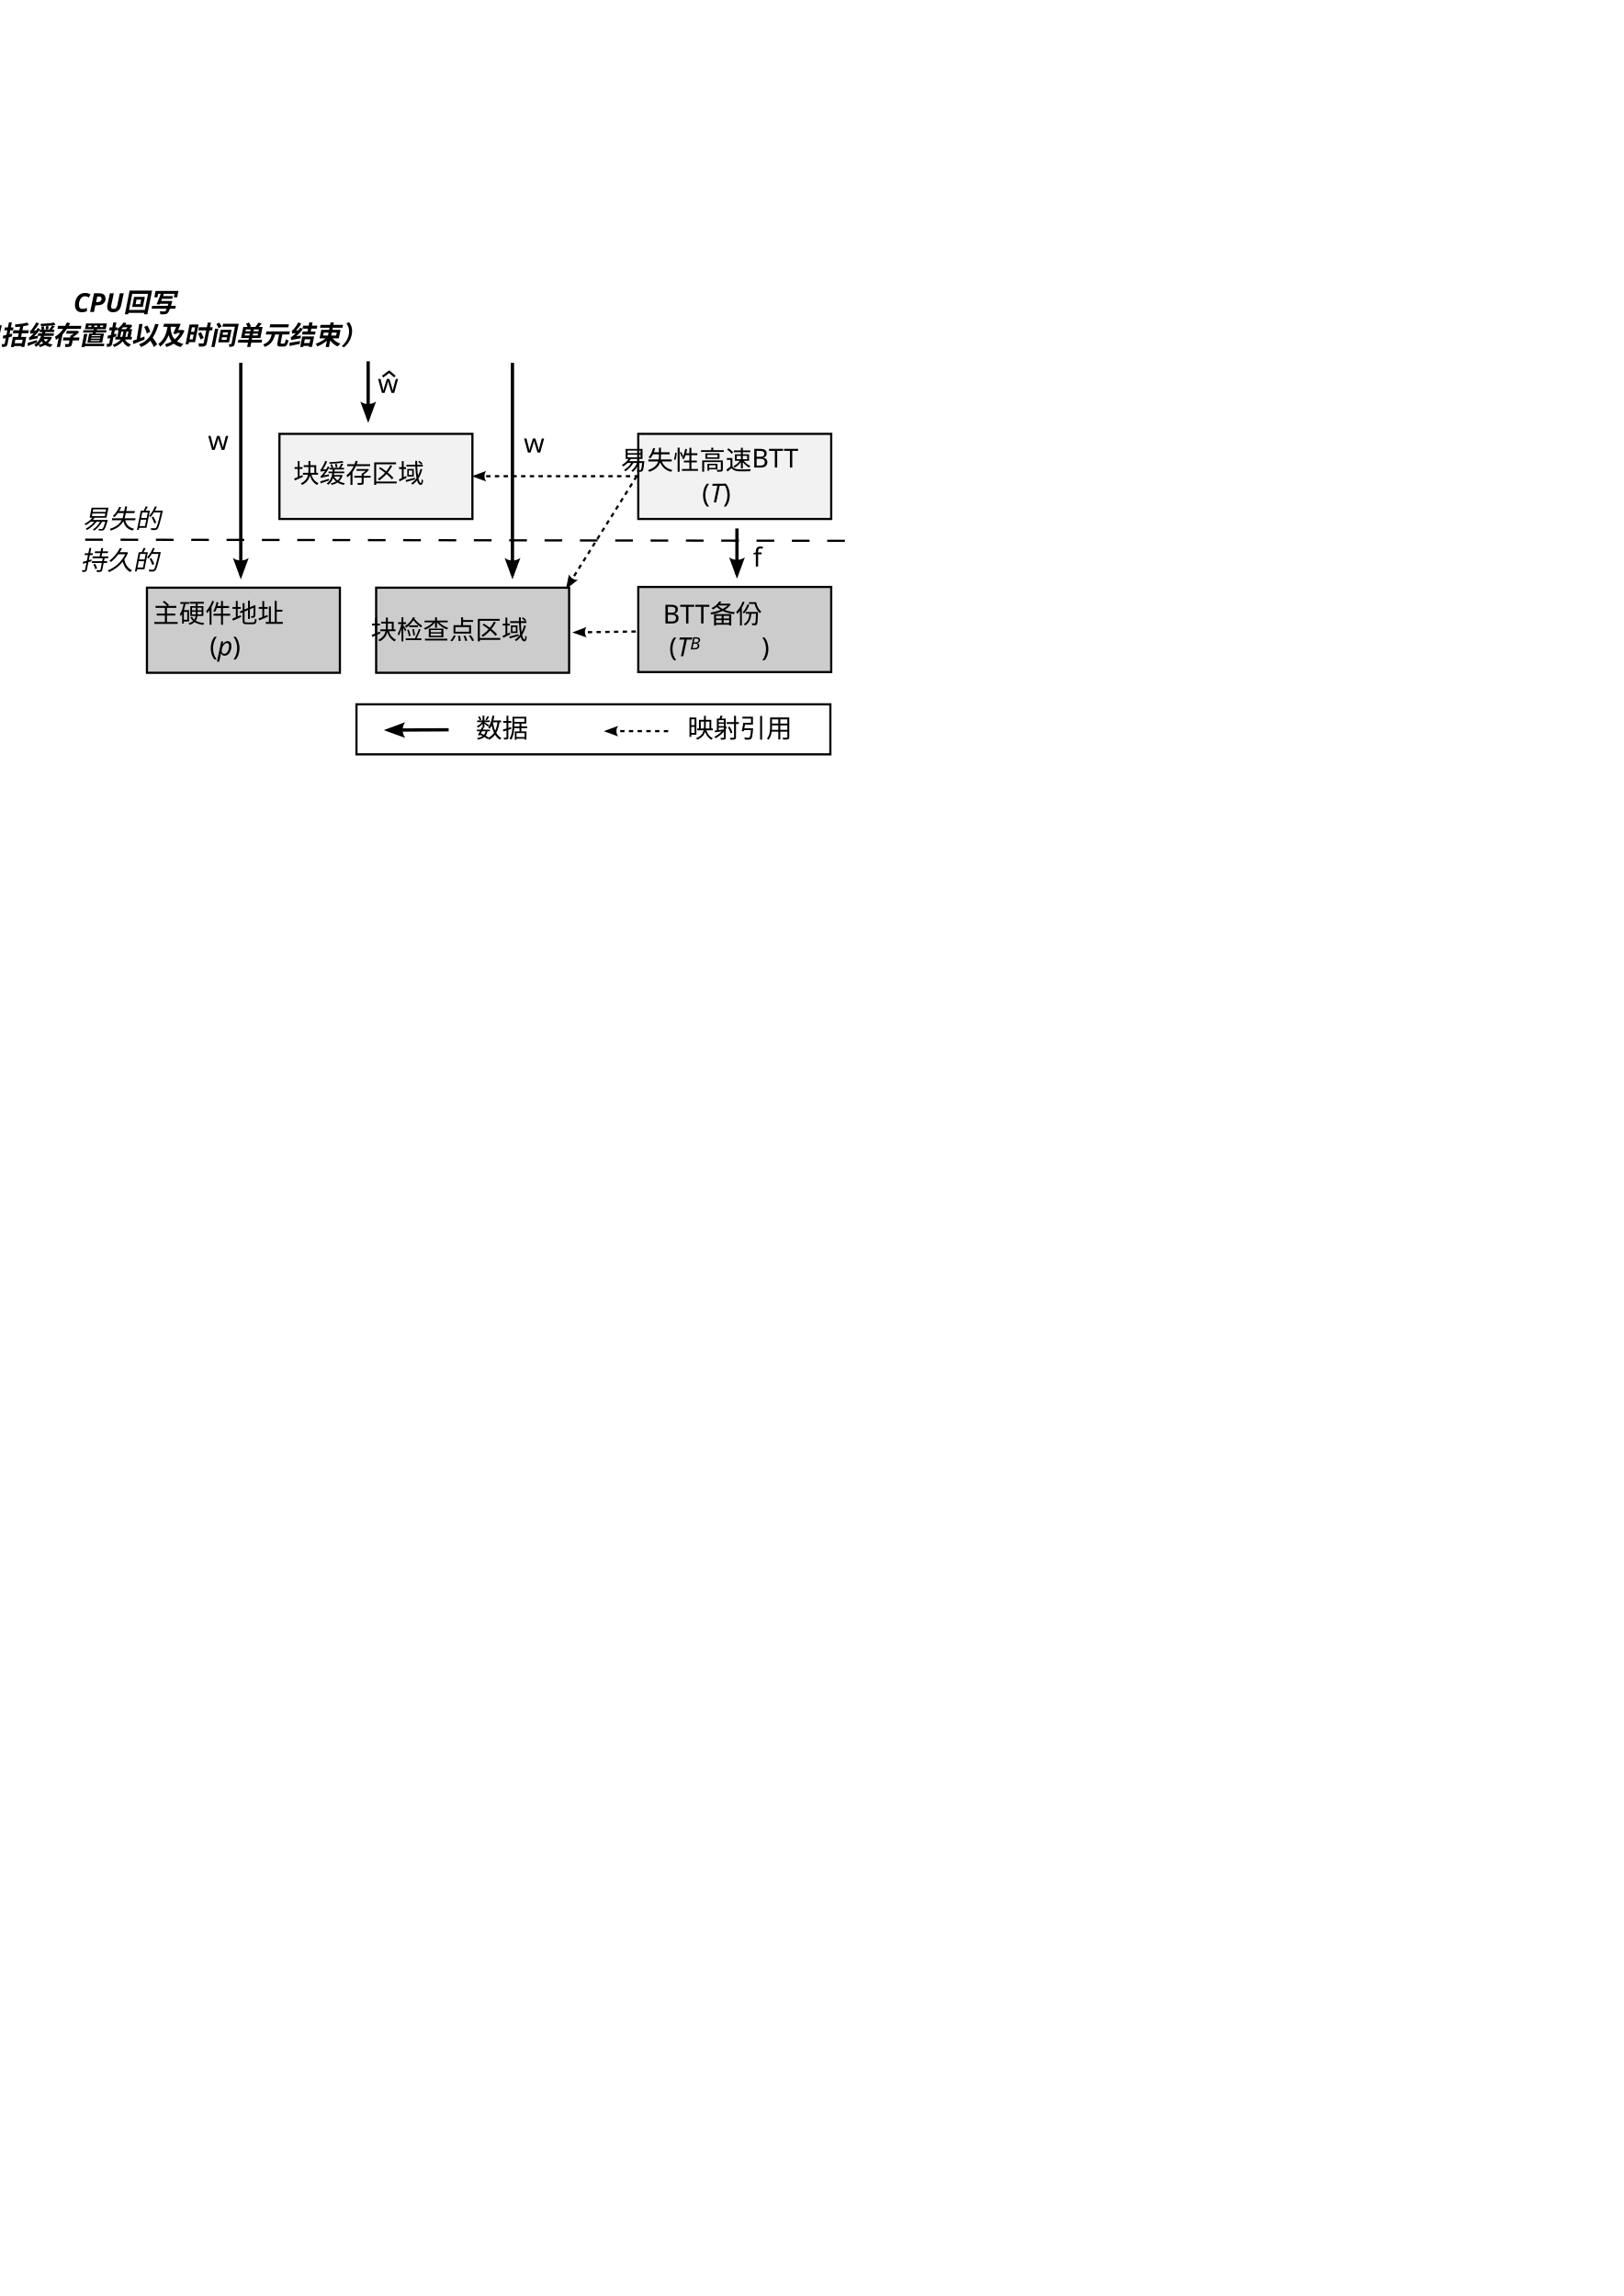
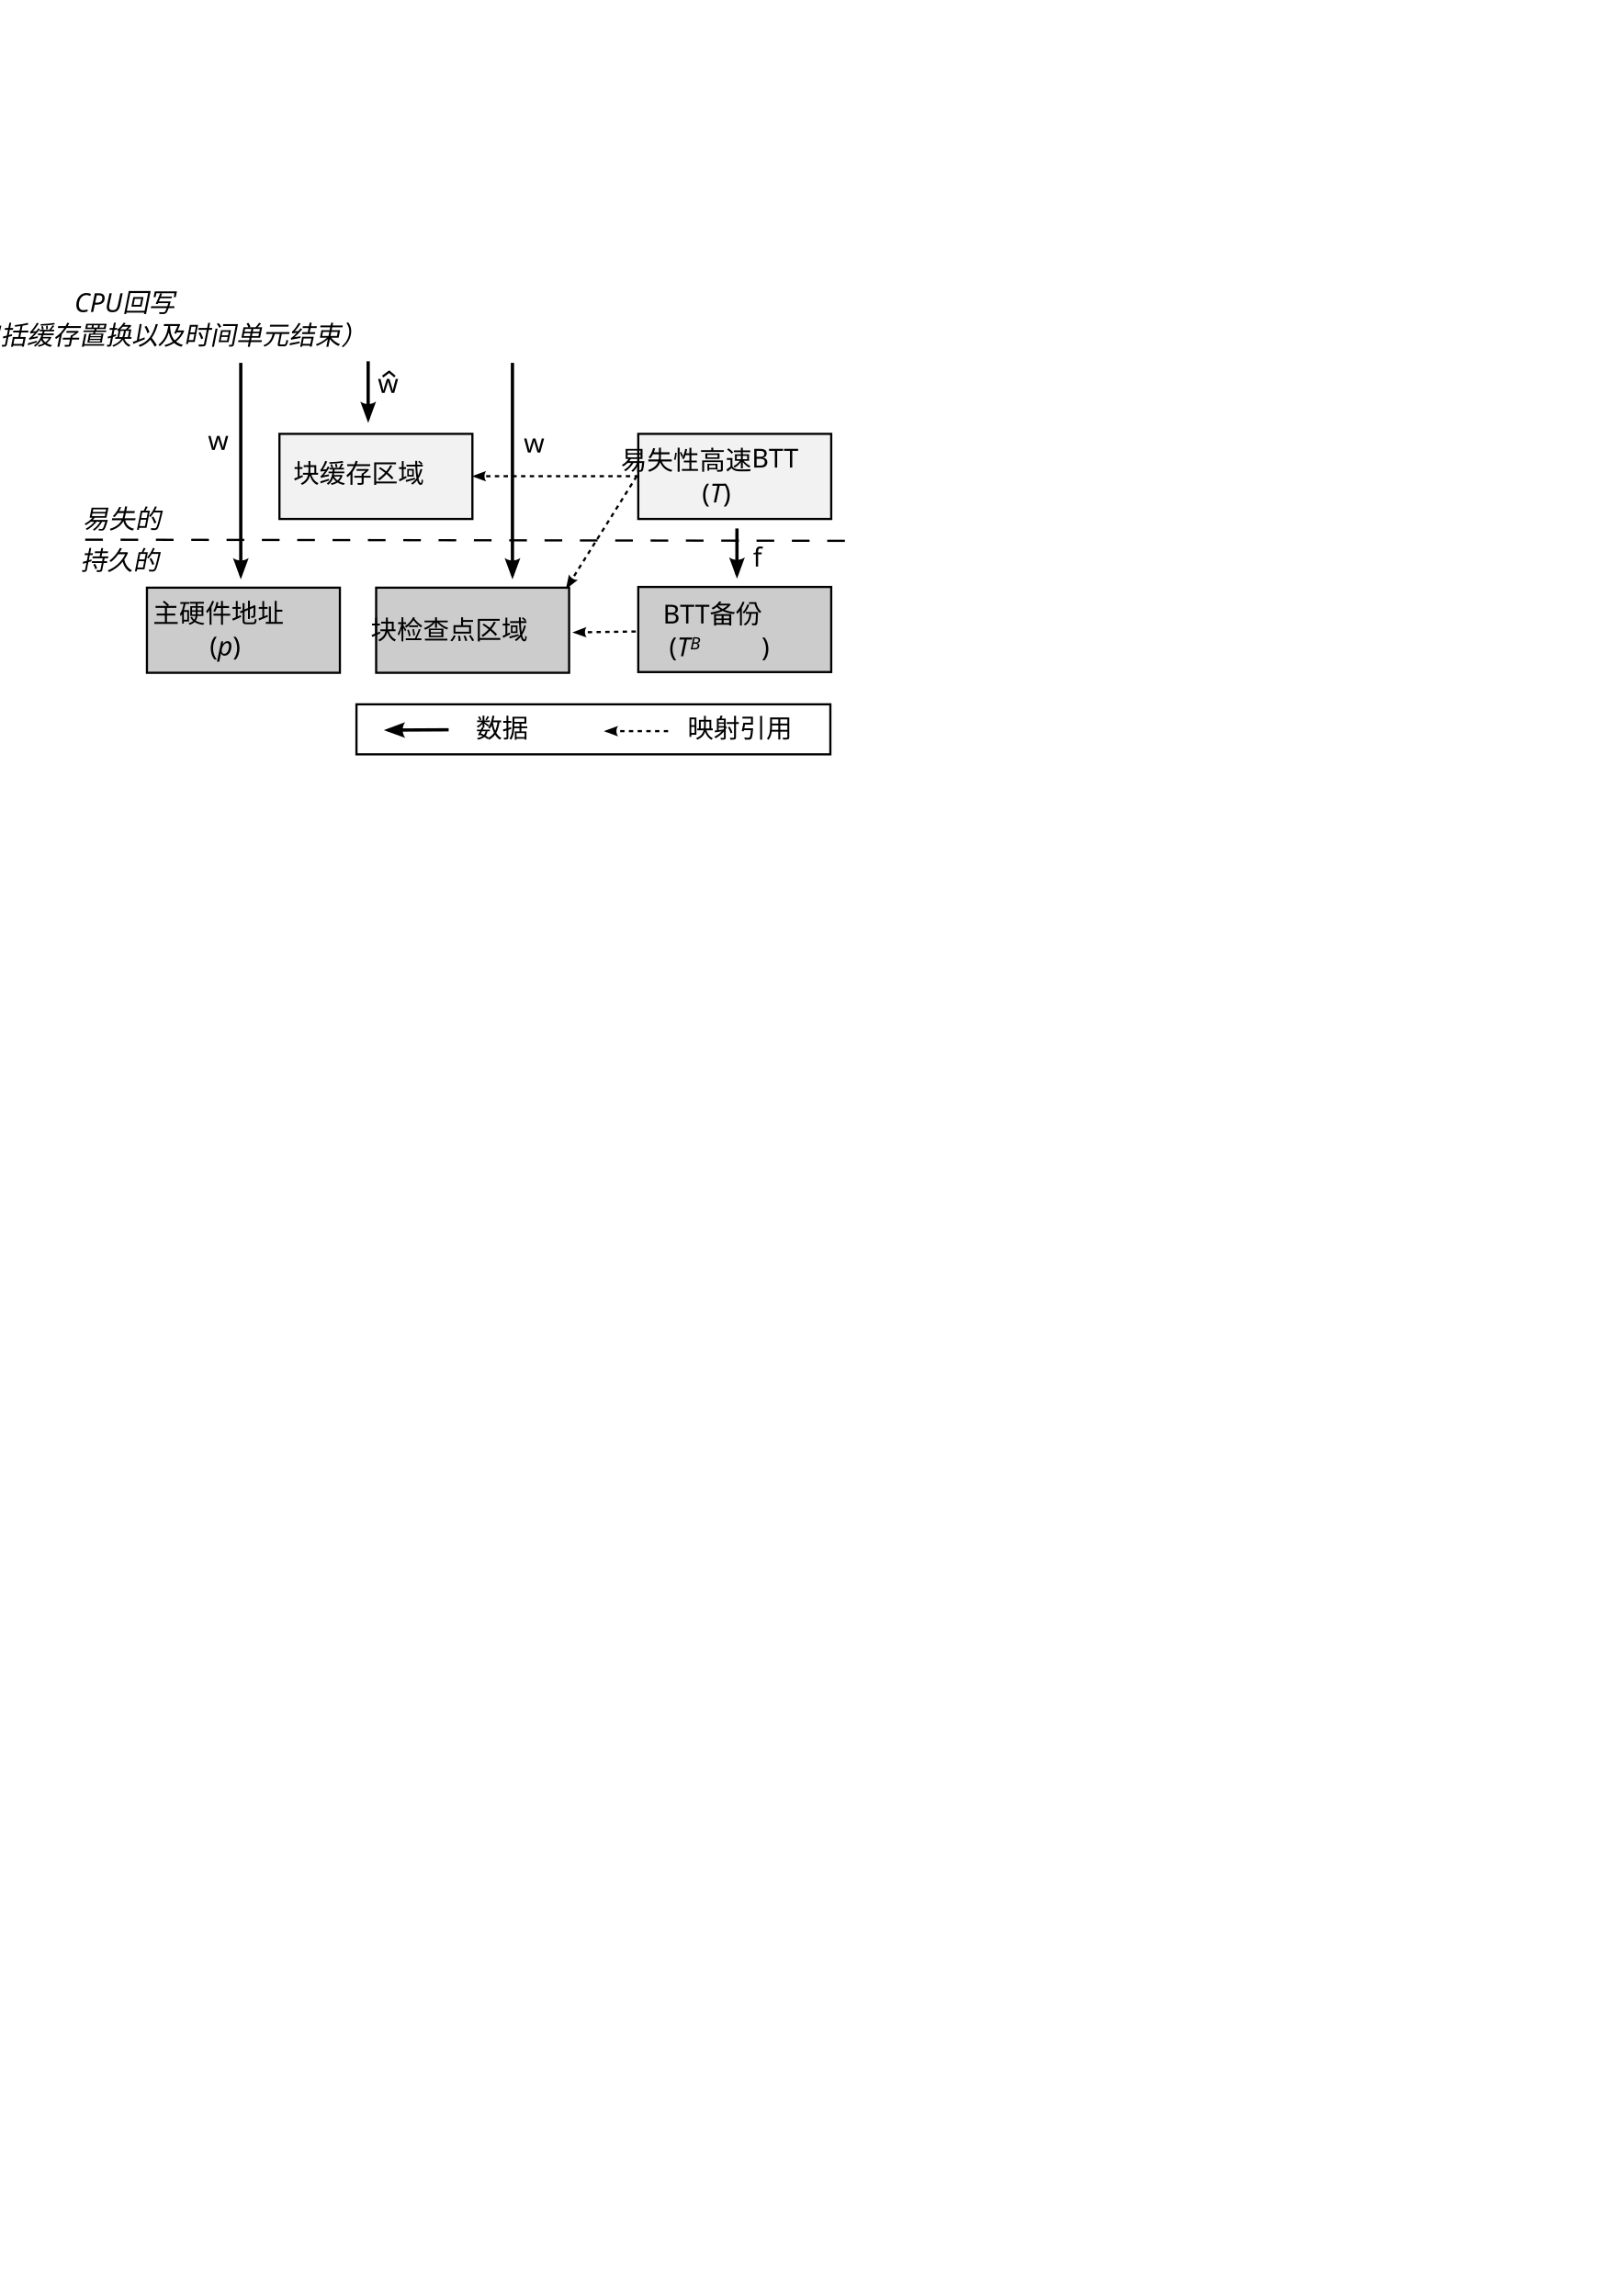
<svg xmlns="http://www.w3.org/2000/svg" width="744.094" height="1052.362" id="svg2" version="1.1">
  <defs id="defs4">
    <marker orient="auto" refY="0.0" refX="0.0" id="Arrow2Mend" style="overflow:visible;">
      <path id="path4247" style="fill-rule:evenodd;stroke-width:0.625;stroke-linejoin:round;" d="M 8.719,4.034 L -2.207,0.016 L 8.719,-4.002 C 6.973,-1.63 6.983,1.616 8.719,4.034 z " transform="scale(0.6) rotate(180) translate(0,0)" />
    </marker>
    <marker orient="auto" refY="0.0" refX="0.0" id="Arrow2Lend" style="overflow:visible;">
      <path id="path4241" style="fill-rule:evenodd;stroke-width:0.625;stroke-linejoin:round;" d="M 8.719,4.034 L -2.207,0.016 L 8.719,-4.002 C 6.973,-1.63 6.983,1.616 8.719,4.034 z " transform="scale(1.1) rotate(180) translate(1,0)" />
    </marker>
    <marker orient="auto" refY="0" refX="0" id="Arrow2Mend-5" style="overflow:visible">
      <path id="path4247-2" style="fill-rule:evenodd;stroke-width:0.625;stroke-linejoin:round" d="M 8.719,4.034 -2.207,0.016 8.719,-4.002 c -1.745,2.372 -1.735,5.617 -6e-7,8.035 z" transform="scale(-0.6,-0.6)" />
    </marker>
    <marker orient="auto" refY="0" refX="0" id="Arrow2Mend-3" style="overflow:visible">
      <path id="path4247-9" style="fill-rule:evenodd;stroke-width:0.625;stroke-linejoin:round" d="M 8.719,4.034 -2.207,0.016 8.719,-4.002 c -1.745,2.372 -1.735,5.617 -6e-7,8.035 z" transform="scale(-0.6,-0.6)" />
    </marker>
    <marker orient="auto" refY="0" refX="0" id="Arrow2Mend-4" style="overflow:visible">
      <path id="path4247-5" style="fill-rule:evenodd;stroke-width:0.625;stroke-linejoin:round" d="M 8.719,4.034 -2.207,0.016 8.719,-4.002 c -1.745,2.372 -1.735,5.617 -6e-7,8.035 z" transform="scale(-0.6,-0.6)" />
    </marker>
    <marker orient="auto" refY="0" refX="0" id="Arrow2Mend-7" style="overflow:visible">
      <path id="path4247-4" style="fill-rule:evenodd;stroke-width:0.625;stroke-linejoin:round" d="M 8.719,4.034 -2.207,0.016 8.719,-4.002 c -1.745,2.372 -1.735,5.617 -6e-7,8.035 z" transform="scale(-0.6,-0.6)" />
    </marker>
    <marker orient="auto" refY="0" refX="0" id="Arrow2Mend-8" style="overflow:visible">
      <path id="path4247-7" style="fill-rule:evenodd;stroke-width:0.625;stroke-linejoin:round" d="M 8.719,4.034 -2.207,0.016 8.719,-4.002 c -1.745,2.372 -1.735,5.617 -6e-7,8.035 z" transform="scale(-0.6,-0.6)" />
    </marker>
    <marker orient="auto" refY="0" refX="0" id="Arrow2Mend-46" style="overflow:visible">
      <path id="path4247-0" style="fill-rule:evenodd;stroke-width:0.625;stroke-linejoin:round" d="M 8.719,4.034 -2.207,0.016 8.719,-4.002 c -1.745,2.372 -1.735,5.617 -6e-7,8.035 z" transform="scale(-0.6,-0.6)" />
    </marker>
    <marker orient="auto" refY="0" refX="0" id="Arrow2Mend-58" style="overflow:visible">
      <path id="path4247-09" style="fill-rule:evenodd;stroke-width:0.625;stroke-linejoin:round" d="M 8.719,4.034 -2.207,0.016 8.719,-4.002 c -1.745,2.372 -1.735,5.617 -6e-7,8.035 z" transform="scale(-0.6,-0.6)" />
    </marker>
    <marker orient="auto" refY="0" refX="0" id="Arrow2Mend-0" style="overflow:visible">
      <path id="path4247-1" style="fill-rule:evenodd;stroke-width:0.625;stroke-linejoin:round" d="M 8.719,4.034 -2.207,0.016 8.719,-4.002 c -1.745,2.372 -1.735,5.617 -6e-7,8.035 z" transform="scale(-0.6,-0.6)" />
    </marker>
    <marker orient="auto" refY="0" refX="0" id="Arrow2Mend-0-2" style="overflow:visible">
      <path id="path4247-1-8" style="fill-rule:evenodd;stroke-width:0.625;stroke-linejoin:round" d="M 8.719,4.034 -2.207,0.016 8.719,-4.002 c -1.745,2.372 -1.735,5.617 -6e-7,8.035 z" transform="scale(-0.6,-0.6)" />
    </marker>
    <marker orient="auto" refY="0" refX="0" id="Arrow2Mend-0-29" style="overflow:visible">
      <path id="path4247-1-2" style="fill-rule:evenodd;stroke-width:0.625;stroke-linejoin:round" d="M 8.719,4.034 -2.207,0.016 8.719,-4.002 c -1.745,2.372 -1.735,5.617 -6e-7,8.035 z" transform="scale(-0.6,-0.6)" />
    </marker>
    <marker orient="auto" refY="0" refX="0" id="Arrow2Mend-0-0" style="overflow:visible">
      <path id="path4247-1-81" style="fill-rule:evenodd;stroke-width:0.625;stroke-linejoin:round" d="M 8.719,4.034 -2.207,0.016 8.719,-4.002 c -1.745,2.372 -1.735,5.617 -6e-7,8.035 z" transform="scale(-0.6,-0.6)" />
    </marker>
    <marker orient="auto" refY="0" refX="0" id="Arrow2Mend-9" style="overflow:visible">
      <path id="path4247-98" style="fill-rule:evenodd;stroke-width:0.625;stroke-linejoin:round" d="M 8.719,4.034 -2.207,0.016 8.719,-4.002 c -1.745,2.372 -1.735,5.617 -6e-7,8.035 z" transform="scale(-0.6,-0.6)" />
    </marker>
  </defs>
  <g id="layer1">
    <rect style="fill:#cccccc;stroke:#000000;stroke-width:0.989;stroke-miterlimit:4;stroke-opacity:1;stroke-dasharray:none;stroke-dashoffset:0" id="rect3028-6" width="88.428" height="39.011" x="292.495" y="269.027" />
    <rect style="fill:#cccccc;stroke:#000000;stroke-width:0.989;stroke-miterlimit:4;stroke-opacity:1;stroke-dasharray:none;stroke-dashoffset:0" id="rect3028-1-6-6" width="88.428" height="39.011" x="172.38" y="269.359" />
    <rect style="fill:#f2f2f2;stroke:#000000;stroke-width:0.989;stroke-miterlimit:4;stroke-opacity:1;stroke-dasharray:none;stroke-dashoffset:0" id="rect3028-11" width="88.428" height="39.011" x="292.495" y="198.857" />
    <rect style="fill:#f2f2f2;stroke:#000000;stroke-width:0.989;stroke-miterlimit:4;stroke-opacity:1;stroke-dasharray:none;stroke-dashoffset:0" id="rect3028" width="88.428" height="39.011" x="128.063" y="198.857" />
    <text xml:space="preserve" style="font-size:12px;font-style:italic;font-weight:bold;line-height:125%;letter-spacing:0px;word-spacing:0px;fill:#000000;fill-opacity:1;stroke:none;font-family:Sans;-inkscape-font-specification:Sans Bold Italic;text-anchor:middle;text-align:center" x="174.006" y="142.984" id="text2989">
-       <tspan id="tspan2991" x="68.028" y="142.984">CPU回写</tspan>
-       <tspan x="68.028" y="157.984" id="tspan3122">（来源包括缓存置换以及时间单元结束）</tspan>
+       <tspan id="tspan2991" x="68.028" y="142.984" style="font-weight:normal;-inkscape-font-specification:Sans Italic">CPU回写</tspan>
+       <tspan x="68.028" y="157.984" id="tspan3122" style="font-weight:normal;-inkscape-font-specification:Sans Italic">（来源包括缓存置换以及时间单元结束）</tspan>
    </text>
    <text xml:space="preserve" style="font-size:12px;font-style:normal;font-weight:normal;line-height:125%;letter-spacing:0px;word-spacing:0px;fill:#000000;fill-opacity:1;stroke:none;font-family:Sans" x="172.158" y="221.28" id="text2993">
      <tspan x="172.158" y="221.28" id="tspan2998" style="text-align:center;text-anchor:middle">块缓存区域</tspan>
    </text>
    <rect style="fill:#cccccc;stroke:#000000;stroke-width:0.989;stroke-miterlimit:4;stroke-opacity:1;stroke-dasharray:none;stroke-dashoffset:0" id="rect3028-1-6" width="88.428" height="39.011" x="67.337" y="269.357" />
    <text xml:space="preserve" style="font-size:12px;font-style:normal;font-weight:normal;text-align:center;line-height:125%;letter-spacing:0px;word-spacing:0px;text-anchor:middle;fill:#000000;fill-opacity:1;stroke:none;font-family:Sans" x="110.963" y="285.406" id="text3017">
      <tspan x="110.963" y="285.406" id="tspan3010">主硬件地址</tspan>
      <tspan x="110.963" y="300.412" id="tspan3076">(<tspan style="font-style:italic;-inkscape-font-specification:Sans Italic" id="tspan3012">p</tspan>)</tspan>
    </text>
    <g id="g3912" transform="translate(-163.0003,4)">
      <text id="text3005" y="288.998" x="379.776" style="font-size:12px;font-style:normal;font-weight:normal;text-align:center;line-height:125%;letter-spacing:0px;word-spacing:0px;text-anchor:middle;fill:#000000;fill-opacity:1;stroke:none;font-family:Sans" xml:space="preserve">
        <tspan id="tspan3018" y="288.998" x="379.776">块检查点区域</tspan>
      </text>
    </g>
    <text xml:space="preserve" style="font-size:12px;font-style:normal;font-weight:normal;text-align:center;line-height:125%;letter-spacing:0px;word-spacing:0px;text-anchor:middle;fill:#000000;fill-opacity:1;stroke:none;font-family:Sans" x="336.102" y="215.28" id="text3009">
      <tspan id="tspan3011" x="336.102" y="215.28">易失性高速BTT</tspan>
      <tspan x="336.102" y="230.286" id="tspan3006">(<tspan style="font-style:italic;-inkscape-font-specification:Sans Italic" id="tspan3008">T</tspan>)</tspan>
    </text>
    <text xml:space="preserve" style="font-size:12px;font-style:normal;font-weight:normal;text-align:center;line-height:125%;letter-spacing:0px;word-spacing:0px;text-anchor:middle;fill:#000000;fill-opacity:1;stroke:none;font-family:Sans" x="337.417" y="285.76" id="text3013">
      <tspan id="tspan3015" x="337.417" y="285.76">BTT备份</tspan>
      <tspan x="337.417" y="300.766" id="tspan3024">(<tspan style="font-style:italic;-inkscape-font-specification:Sans Italic" id="tspan3026">T<tspan id="tspan3058" style="font-size:65.001%;baseline-shift:super">B</tspan>
        </tspan>)</tspan>
    </text>
    <path style="fill:none;stroke:#000000;stroke-width:1.5;stroke-linecap:butt;stroke-linejoin:miter;stroke-miterlimit:4;stroke-opacity:1;stroke-dasharray:none;marker-mid:none;marker-end:url(#Arrow2Mend)" d="m 110.341,166.313 0,97.262" id="path4034" />
    <path style="fill:none;stroke:#000000;stroke-width:1.5;stroke-linecap:butt;stroke-linejoin:miter;stroke-miterlimit:4;stroke-opacity:1;stroke-dasharray:none;marker-mid:none;marker-end:url(#Arrow2Mend)" d="m 168.717,165.588 0,26.287" id="path4034-8-0" />
    <path style="fill:none;stroke:#000000;stroke-width:1.012;stroke-linecap:butt;stroke-linejoin:miter;stroke-miterlimit:4;stroke-opacity:1;stroke-dasharray:8.096, 8.096;stroke-dashoffset:0" d="M 39.06,247.362 393.268,247.895" id="path3058" />
    <path style="fill:none;stroke:#000000;stroke-width:1.5;stroke-linecap:butt;stroke-linejoin:miter;stroke-miterlimit:4;stroke-opacity:1;stroke-dasharray:none;marker-mid:none;marker-end:url(#Arrow2Mend)" d="m 234.842,166.313 0,97.262" id="path4034-3" />
    <text xml:space="preserve" style="font-size:12px;font-style:italic;font-weight:normal;line-height:125%;letter-spacing:0px;word-spacing:0px;fill:#000000;fill-opacity:1;stroke:none;font-family:Sans;-inkscape-font-specification:Sans Italic" x="37.849" y="242.224" id="text3905">
      <tspan id="tspan3907" x="37.849" y="242.224">易失的</tspan>
    </text>
    <text xml:space="preserve" style="font-size:12px;font-style:italic;font-weight:normal;line-height:125%;letter-spacing:0px;word-spacing:0px;fill:#000000;fill-opacity:1;stroke:none;font-family:Sans;-inkscape-font-specification:Sans Italic" x="36.912" y="261.237" id="text3905-9">
      <tspan id="tspan3907-3" x="36.912" y="261.237">持久的</tspan>
    </text>
    <text xml:space="preserve" style="font-size:12px;font-style:normal;font-weight:normal;line-height:125%;letter-spacing:0px;word-spacing:0px;fill:#000000;fill-opacity:1;stroke:none;font-family:Sans;-inkscape-font-specification:Sans" x="240.055" y="207.434" id="text3124">
      <tspan id="tspan3126" x="240.055" y="207.434">w</tspan>
    </text>
    <text xml:space="preserve" style="font-size:12px;font-style:normal;font-weight:normal;line-height:125%;letter-spacing:0px;word-spacing:0px;fill:#000000;fill-opacity:1;stroke:none;font-family:Sans;-inkscape-font-specification:Sans" x="95.306" y="206.235" id="text3128">
      <tspan id="tspan3130" x="95.306" y="206.235">w</tspan>
    </text>
    <text xml:space="preserve" style="font-size:12px;font-style:normal;font-weight:normal;line-height:125%;letter-spacing:0px;word-spacing:0px;fill:#000000;fill-opacity:1;stroke:none;font-family:Sans;-inkscape-font-specification:Sans" x="173.142" y="180.11" id="text3132">
      <tspan id="tspan3134" x="173.142" y="180.11">w</tspan>
    </text>
    <path style="fill:none;stroke:#000000;stroke-width:1px;stroke-linecap:butt;stroke-linejoin:miter;stroke-opacity:1" d="m 175.346,172.611 3.217,-2.413" id="path3136" />
    <path style="fill:none;stroke:#000000;stroke-width:1px;stroke-linecap:butt;stroke-linejoin:miter;stroke-opacity:1" d="m 178.161,170.198 2.815,2.413" id="path3138" />
    <path style="fill:none;stroke:#000000;stroke-width:1.5;stroke-linecap:butt;stroke-linejoin:miter;stroke-miterlimit:4;stroke-opacity:1;stroke-dasharray:none;marker-mid:none;marker-end:url(#Arrow2Mend)" d="m 337.723,242.219 0,21.059" id="path4034-8-0-6" />
    <text xml:space="preserve" style="font-size:12px;font-style:normal;font-weight:normal;line-height:125%;letter-spacing:0px;word-spacing:0px;fill:#000000;fill-opacity:1;stroke:none;font-family:Sans" x="345.061" y="259.665" id="text3164">
      <tspan id="tspan3166" x="345.061" y="259.665">f</tspan>
    </text>
    <path style="fill:none;stroke:#000000;stroke-width:1;stroke-linecap:butt;stroke-linejoin:miter;stroke-opacity:1;marker-end:url(#Arrow2Mend-0);stroke-miterlimit:4;stroke-dasharray:2,2;stroke-dashoffset:0" d="m 292.779,218.263 -75.206,0" id="path3168" />
    <path style="fill:none;stroke:#000000;stroke-width:1;stroke-linecap:butt;stroke-linejoin:miter;stroke-miterlimit:4;stroke-opacity:1;stroke-dasharray:2, 2;stroke-dashoffset:0;marker-end:url(#Arrow2Mend-0)" d="m 291.784,218.253 -31.771,50.673" id="path3168-1" />
    <path style="fill:none;stroke:#000000;stroke-width:1;stroke-linecap:butt;stroke-linejoin:miter;stroke-miterlimit:4;stroke-opacity:1;stroke-dasharray:2, 2;stroke-dashoffset:0;marker-end:url(#Arrow2Mend-0)" d="m 291.36,289.449 -27.75,0.402" id="path3168-8" />
    <rect style="fill:none;stroke:#000000;stroke-width:1;stroke-miterlimit:4;stroke-opacity:1;stroke-dasharray:none;stroke-dashoffset:0" id="rect4246" width="217.171" height="22.924" x="163.358" y="322.827" />
    <path style="fill:none;stroke:#000000;stroke-width:1;stroke-linecap:butt;stroke-linejoin:miter;stroke-miterlimit:4;stroke-opacity:1;stroke-dasharray:2, 2;stroke-dashoffset:0;marker-end:url(#Arrow2Mend-0)" d="m 306.197,335.111 -28.152,0" id="path3168-8-0" />
    <text xml:space="preserve" style="font-size:12px;font-style:normal;font-weight:normal;line-height:125%;letter-spacing:0px;word-spacing:0px;fill:#000000;fill-opacity:1;stroke:none;font-family:Sans" x="315.062" y="338.088" id="text4272">
      <tspan id="tspan4274" x="315.062" y="338.088">映射引用</tspan>
    </text>
    <path style="fill:none;stroke:#000000;stroke-width:1.5;stroke-linecap:butt;stroke-linejoin:miter;stroke-miterlimit:4;stroke-opacity:1;stroke-dasharray:none;marker-mid:none;marker-end:url(#Arrow2Mend)" d="m 205.603,334.49 -27.75,0.146" id="path4034-8-0-4" />
    <text xml:space="preserve" style="font-size:12px;font-style:normal;font-weight:normal;line-height:125%;letter-spacing:0px;word-spacing:0px;fill:#000000;fill-opacity:1;stroke:none;font-family:Sans" x="218.118" y="338.088" id="text4300">
      <tspan id="tspan4302" x="218.118" y="338.088">数据</tspan>
    </text>
  </g>
</svg>
